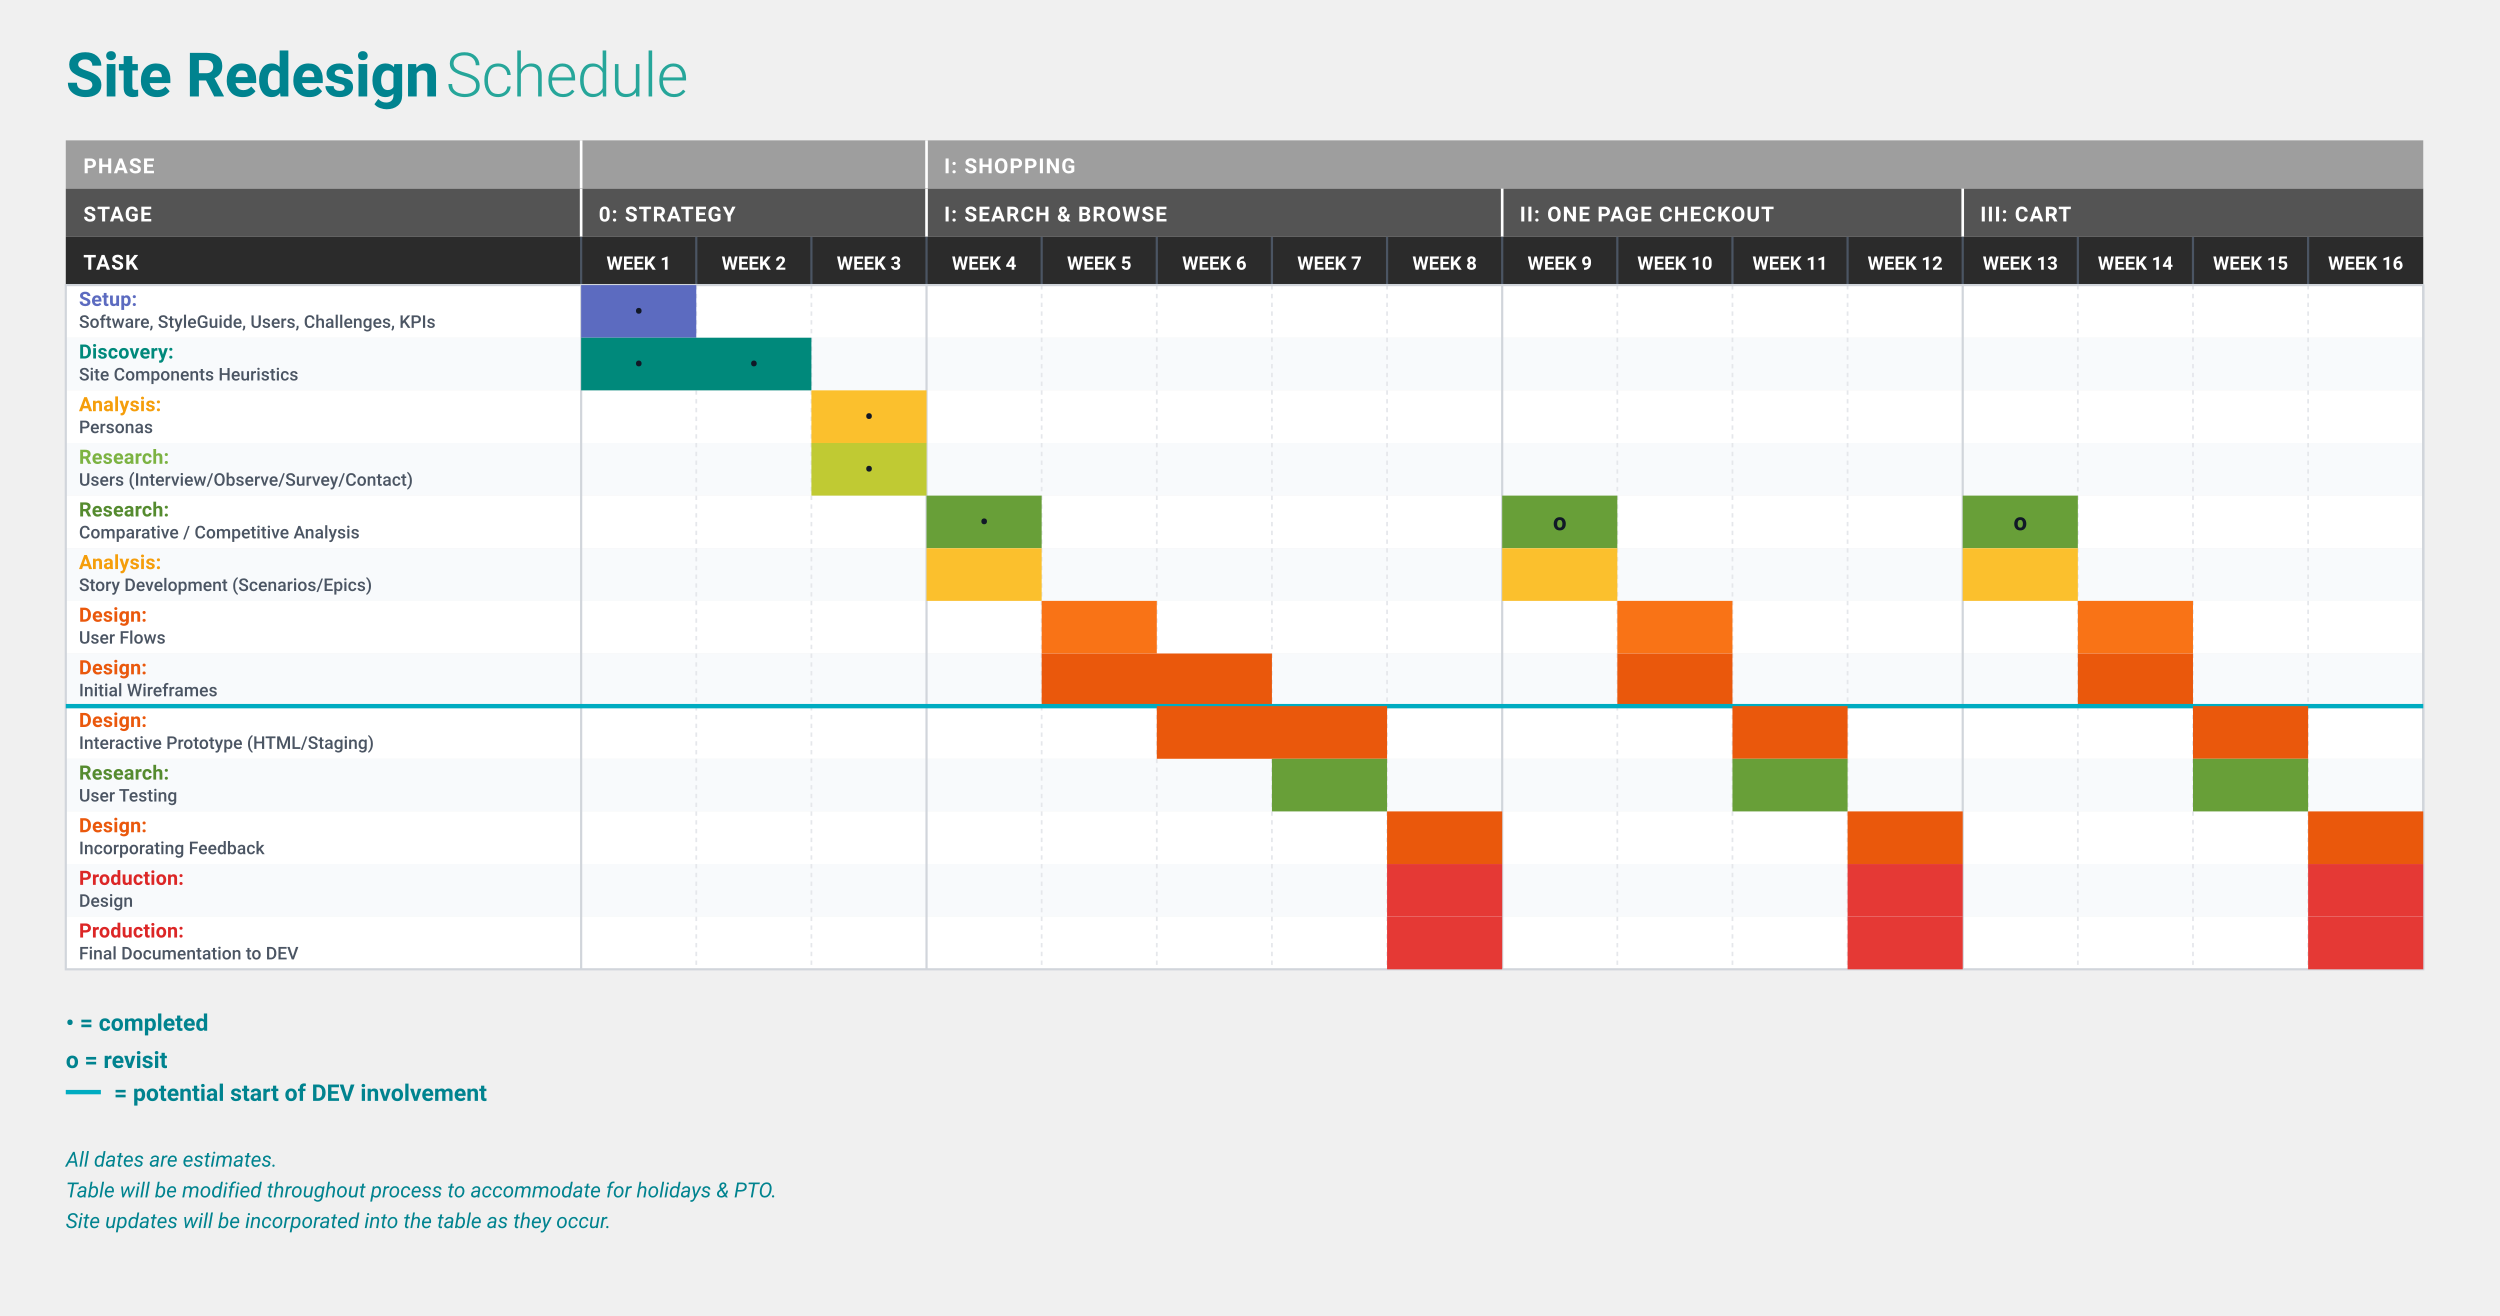
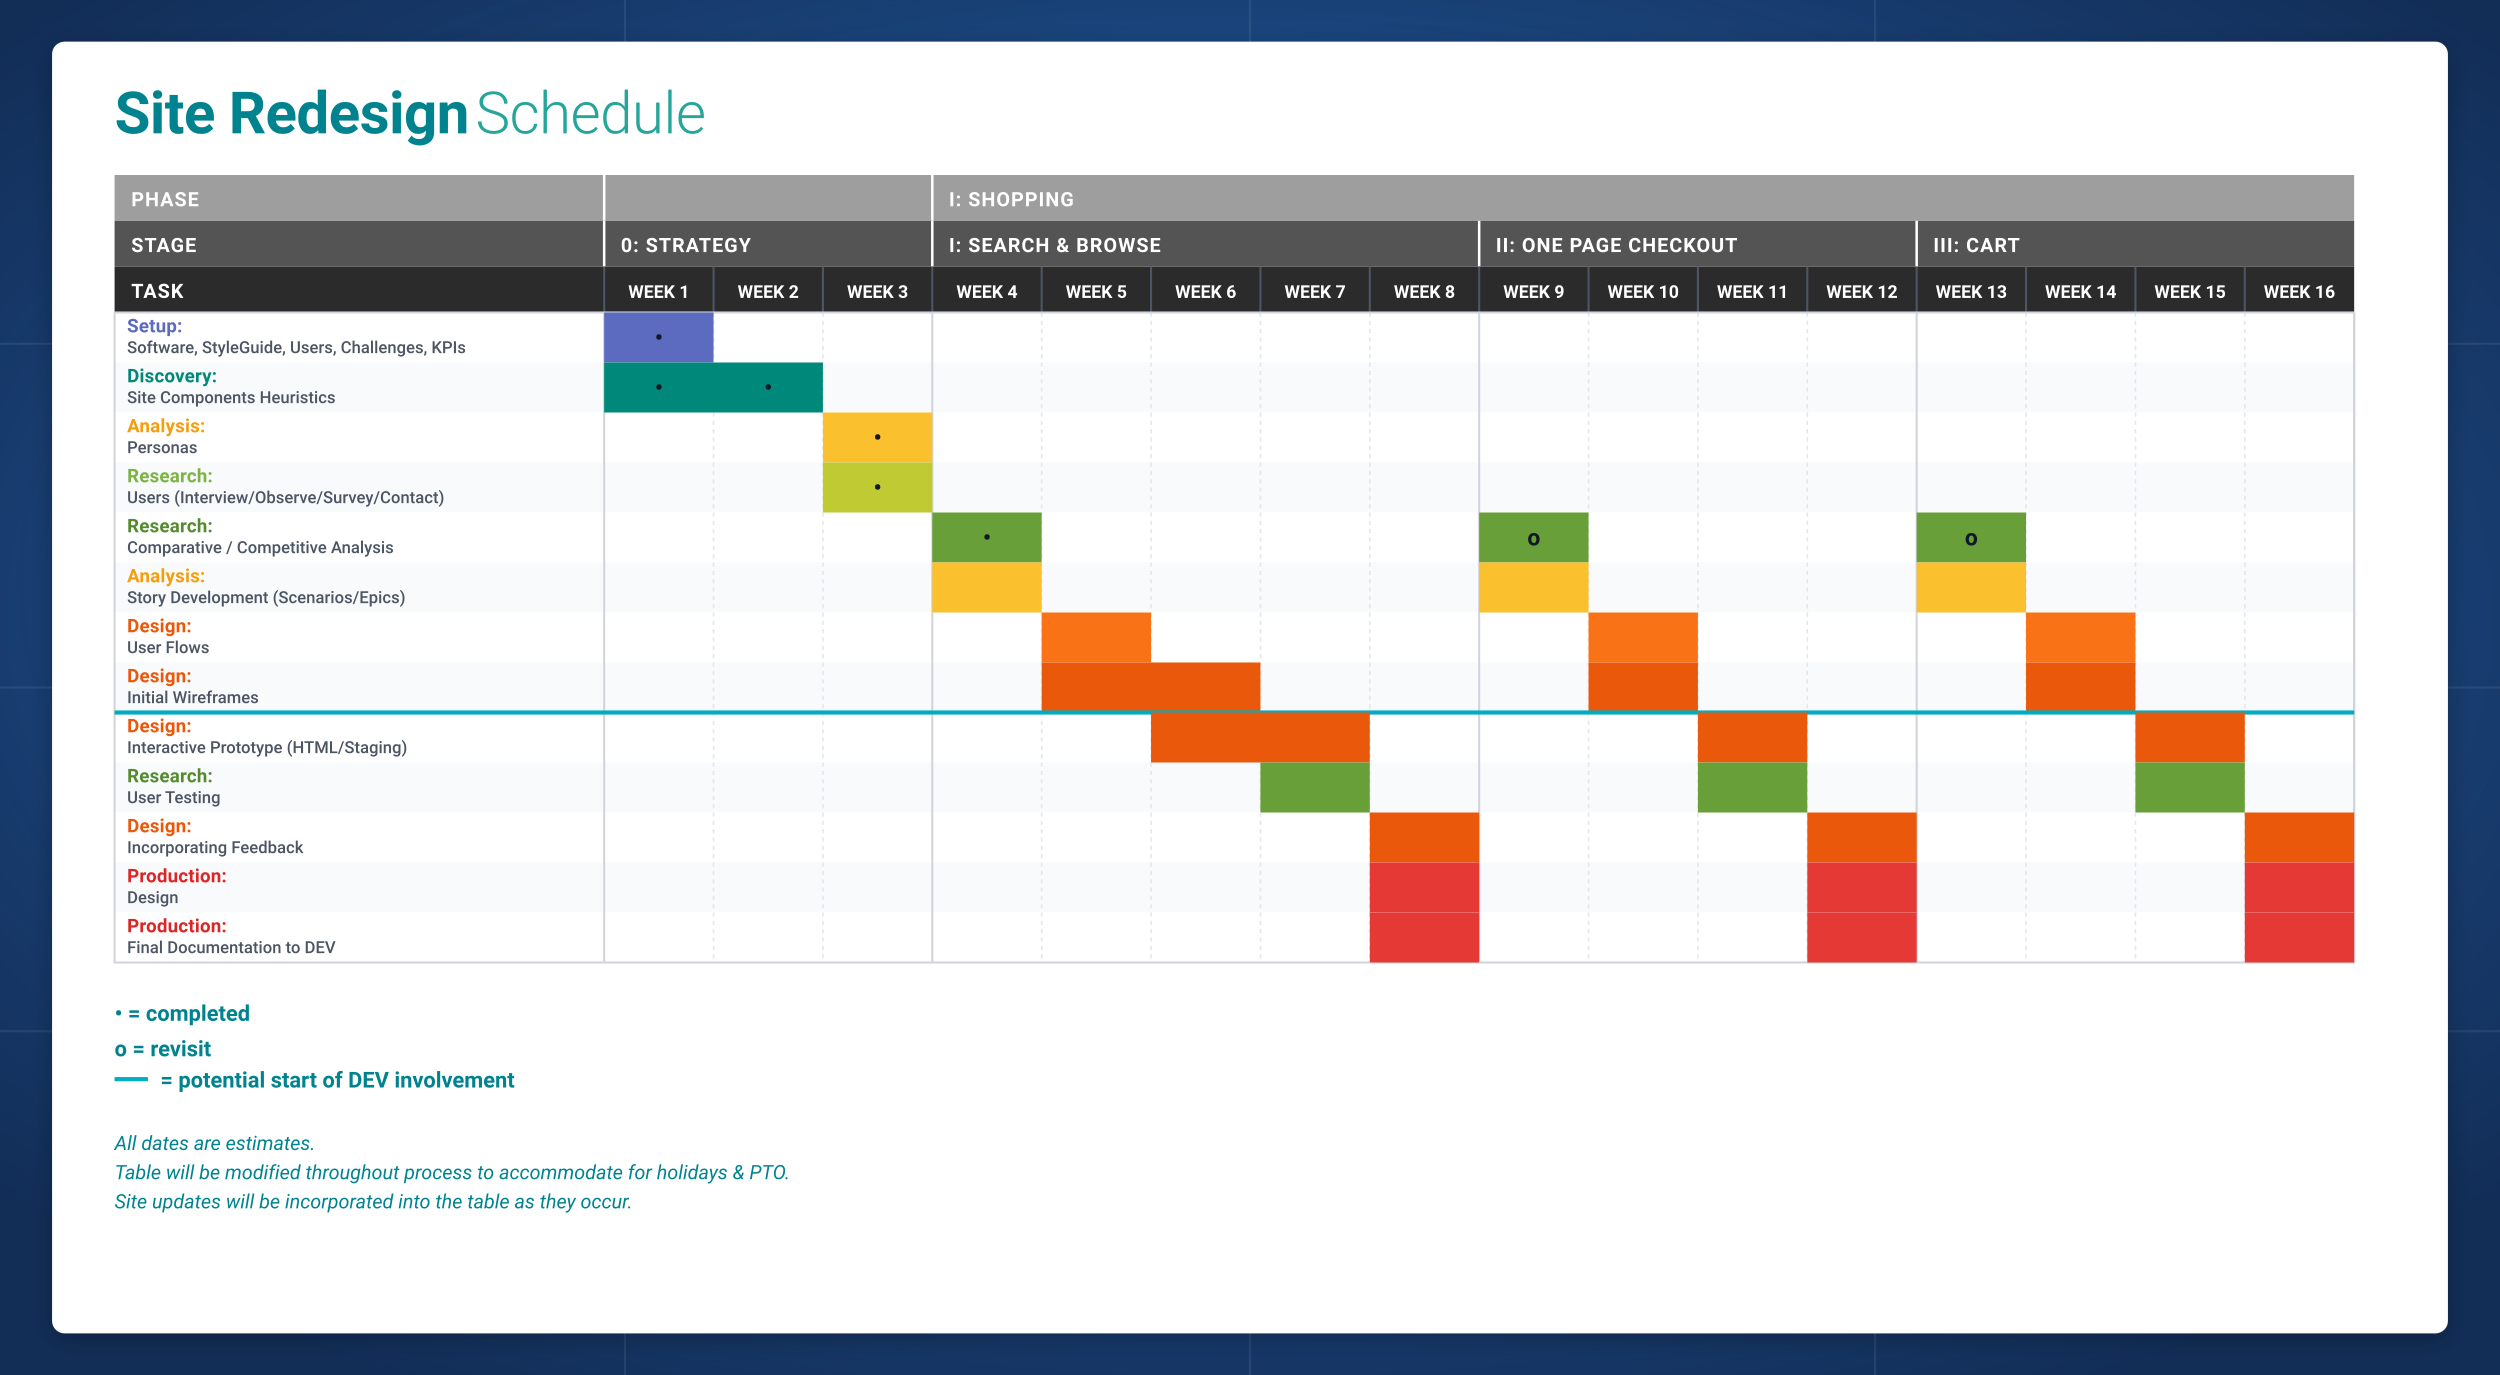
- <svg xmlns="http://www.w3.org/2000/svg" viewBox="0 0 1140 600" width="100%" height="100%" style="background:#ffffff; font-family: -apple-system, BlinkMacSystemFont, 'Segoe UI', Roboto, 'Helvetica Neue', Arial, sans-serif;">
+ <svg xmlns="http://www.w3.org/2000/svg" viewBox="0 0 1200 660" width="100%" height="100%" style="background:#173d72; font-family: -apple-system, BlinkMacSystemFont, 'Segoe UI', Roboto, 'Helvetica Neue', Arial, sans-serif;">
  <defs>
+     <radialGradient id="bgGlow" cx="50%" cy="45%" r="65%">
+       <stop offset="0%" stop-color="#2d66bd" />
+       <stop offset="50%" stop-color="#1e4a87" />
+       <stop offset="100%" stop-color="#122e57" />
+     </radialGradient>
+     <radialGradient id="graingerNavyAmbient" cx="48%" cy="42%" r="55%">
+       <stop offset="0%" stop-color="#3b82f6" stop-opacity="0.3" />
+       <stop offset="50%" stop-color="#0ea5e9" stop-opacity="0.14" />
+       <stop offset="100%" stop-color="#122e57" stop-opacity="0" />
+     </radialGradient>
+     <filter id="sheetShadow" x="-5%" y="-5%" width="115%" height="120%">
+       <feDropShadow dx="0" dy="12" stdDeviation="16" flood-color="#000000" flood-opacity="0.55" />
+       <feDropShadow dx="0" dy="3" stdDeviation="6" flood-color="#000000" flood-opacity="0.25" />
+     </filter>
    <style>
      .title-main { font-size: 28px; font-weight: 700; fill: #00838f; letter-spacing: -0.01em; }
      .title-sub { font-size: 28px; font-weight: 300; fill: #26a69a; letter-spacing: -0.01em; }
      .header-text { font-size: 9.5px; font-weight: 700; fill: #ffffff; letter-spacing: 0.05em; }
      .week-text { font-size: 8.5px; font-weight: 700; fill: #ffffff; }
      .task-label { font-size: 9px; font-weight: 700; letter-spacing: 0.01em; }
      .task-data { font-size: 8px; font-weight: 500; fill: #4b5563; }
      .bar-marker { font-size: 11px; font-weight: bold; fill: #111827; text-anchor: middle; dominant-baseline: central; }
      .legend-text { font-size: 10.5px; fill: #00838f; font-weight: 700; }
      .note-text { font-size: 9.5px; fill: #00838f; font-style: italic; }
      .grid-line { stroke: #e5e7eb; stroke-width: 0.8; stroke-dasharray: 2 2; }
      .grid-line-solid { stroke: #d1d5db; stroke-width: 1; }
    </style>
    <clipPath id="task-col-clip">
      <rect x="0" y="0" width="234" height="312" />
    </clipPath>
  </defs>
-   <text x="30" y="44">
-     <tspan class="title-main">Site Redesign </tspan>
-     <tspan class="title-sub">Schedule</tspan>
-   </text>
-   <g transform="translate(30, 64)">
-     <rect x="0" y="0" width="235" height="22" fill="#9e9e9e" />
-     <text x="8" y="15" class="header-text">PHASE</text>
-     <rect x="235" y="0" width="157.5" height="22" fill="#9e9e9e" />
-     <rect x="392.5" y="0" width="682.5" height="22" fill="#9e9e9e" />
-     <text x="400.5" y="15" class="header-text">I: SHOPPING</text>
-     <line x1="235" y1="0" x2="235" y2="22" stroke="#ffffff" stroke-width="1.2" />
-     <line x1="392.5" y1="0" x2="392.5" y2="22" stroke="#ffffff" stroke-width="1.2" />
+   <rect width="1200" height="660" fill="url(#bgGlow)" />
+   <rect width="1200" height="660" fill="url(#graingerNavyAmbient)" />
+   <g opacity="0.08" stroke="#ffffff" stroke-width="1">
+     <line x1="0" y1="165" x2="1200" y2="165" />
+     <line x1="0" y1="330" x2="1200" y2="330" />
+     <line x1="0" y1="495" x2="1200" y2="495" />
+     <line x1="300" y1="0" x2="300" y2="660" />
+     <line x1="600" y1="0" x2="600" y2="660" />
+     <line x1="900" y1="0" x2="900" y2="660" />
  </g>
-   <g transform="translate(30, 86)">
-     <rect x="0" y="0" width="235" height="22" fill="#545454" />
-     <text x="8" y="15" class="header-text">STAGE</text>
-     <rect x="235" y="0" width="157.5" height="22" fill="#545454" />
-     <text x="243" y="15" class="header-text">0: STRATEGY</text>
-     <rect x="392.5" y="0" width="262.5" height="22" fill="#545454" />
-     <text x="400.5" y="15" class="header-text">I: SEARCH &amp; BROWSE</text>
-     <rect x="655" y="0" width="210" height="22" fill="#545454" />
-     <text x="663" y="15" class="header-text">II: ONE PAGE CHECKOUT</text>
-     <rect x="865" y="0" width="210" height="22" fill="#545454" />
-     <text x="873" y="15" class="header-text">III: CART</text>
-     <line x1="235" y1="0" x2="235" y2="22" stroke="#ffffff" stroke-width="1.2" />
-     <line x1="392.5" y1="0" x2="392.5" y2="22" stroke="#ffffff" stroke-width="1.2" />
-     <line x1="655" y1="0" x2="655" y2="22" stroke="#ffffff" stroke-width="1.2" />
-     <line x1="865" y1="0" x2="865" y2="22" stroke="#ffffff" stroke-width="1.2" />
-   </g>
-   <g transform="translate(30, 108)">
-     <rect x="0" y="0" width="235" height="22" fill="#2b2b2b" />
-     <text x="8" y="15" class="header-text">TASK</text>
-     <rect x="235" y="0" width="52.5" height="22" fill="#2b2b2b" />
-     <text x="261.25" y="15" class="week-text" text-anchor="middle">WEEK 1</text>
-     <rect x="287.5" y="0" width="52.5" height="22" fill="#2b2b2b" />
-     <text x="313.75" y="15" class="week-text" text-anchor="middle">WEEK 2</text>
-     <rect x="340" y="0" width="52.5" height="22" fill="#2b2b2b" />
-     <text x="366.25" y="15" class="week-text" text-anchor="middle">WEEK 3</text>
-     <rect x="392.5" y="0" width="52.5" height="22" fill="#2b2b2b" />
-     <text x="418.75" y="15" class="week-text" text-anchor="middle">WEEK 4</text>
-     <rect x="445" y="0" width="52.5" height="22" fill="#2b2b2b" />
-     <text x="471.25" y="15" class="week-text" text-anchor="middle">WEEK 5</text>
-     <rect x="497.5" y="0" width="52.5" height="22" fill="#2b2b2b" />
-     <text x="523.75" y="15" class="week-text" text-anchor="middle">WEEK 6</text>
-     <rect x="550" y="0" width="52.5" height="22" fill="#2b2b2b" />
-     <text x="576.25" y="15" class="week-text" text-anchor="middle">WEEK 7</text>
-     <rect x="602.5" y="0" width="52.5" height="22" fill="#2b2b2b" />
-     <text x="628.75" y="15" class="week-text" text-anchor="middle">WEEK 8</text>
-     <rect x="655" y="0" width="52.5" height="22" fill="#2b2b2b" />
-     <text x="681.25" y="15" class="week-text" text-anchor="middle">WEEK 9</text>
-     <rect x="707.5" y="0" width="52.5" height="22" fill="#2b2b2b" />
-     <text x="733.75" y="15" class="week-text" text-anchor="middle">WEEK 10</text>
-     <rect x="760" y="0" width="52.5" height="22" fill="#2b2b2b" />
-     <text x="786.25" y="15" class="week-text" text-anchor="middle">WEEK 11</text>
-     <rect x="812.5" y="0" width="52.5" height="22" fill="#2b2b2b" />
-     <text x="838.75" y="15" class="week-text" text-anchor="middle">WEEK 12</text>
-     <rect x="865" y="0" width="52.5" height="22" fill="#2b2b2b" />
-     <text x="891.25" y="15" class="week-text" text-anchor="middle">WEEK 13</text>
-     <rect x="917.5" y="0" width="52.5" height="22" fill="#2b2b2b" />
-     <text x="943.75" y="15" class="week-text" text-anchor="middle">WEEK 14</text>
-     <rect x="970" y="0" width="52.5" height="22" fill="#2b2b2b" />
-     <text x="996.25" y="15" class="week-text" text-anchor="middle">WEEK 15</text>
-     <rect x="1022.5" y="0" width="52.5" height="22" fill="#2b2b2b" />
-     <text x="1048.75" y="15" class="week-text" text-anchor="middle">WEEK 16</text>
-     <line x1="235" y1="0" x2="235" y2="22" stroke="#4b5563" stroke-width="1" />
-     <line x1="287.5" y1="0" x2="287.5" y2="22" stroke="#4b5563" stroke-width="1" />
-     <line x1="340" y1="0" x2="340" y2="22" stroke="#4b5563" stroke-width="1" />
-     <line x1="392.5" y1="0" x2="392.5" y2="22" stroke="#4b5563" stroke-width="1" />
-     <line x1="445" y1="0" x2="445" y2="22" stroke="#4b5563" stroke-width="1" />
-     <line x1="497.5" y1="0" x2="497.5" y2="22" stroke="#4b5563" stroke-width="1" />
-     <line x1="550" y1="0" x2="550" y2="22" stroke="#4b5563" stroke-width="1" />
-     <line x1="602.5" y1="0" x2="602.5" y2="22" stroke="#4b5563" stroke-width="1" />
-     <line x1="655" y1="0" x2="655" y2="22" stroke="#4b5563" stroke-width="1" />
-     <line x1="707.5" y1="0" x2="707.5" y2="22" stroke="#4b5563" stroke-width="1" />
-     <line x1="760" y1="0" x2="760" y2="22" stroke="#4b5563" stroke-width="1" />
-     <line x1="812.5" y1="0" x2="812.5" y2="22" stroke="#4b5563" stroke-width="1" />
-     <line x1="865" y1="0" x2="865" y2="22" stroke="#4b5563" stroke-width="1" />
-     <line x1="917.5" y1="0" x2="917.5" y2="22" stroke="#4b5563" stroke-width="1" />
-     <line x1="970" y1="0" x2="970" y2="22" stroke="#4b5563" stroke-width="1" />
-     <line x1="1022.5" y1="0" x2="1022.5" y2="22" stroke="#4b5563" stroke-width="1" />
-   </g>
-   <g transform="translate(30, 130)">
-     <rect x="0" y="0" width="1075" height="24" fill="#ffffff" />
-     <rect x="0" y="24" width="1075" height="24" fill="#f8fafc" />
-     <rect x="0" y="48" width="1075" height="24" fill="#ffffff" />
-     <rect x="0" y="72" width="1075" height="24" fill="#f8fafc" />
-     <rect x="0" y="96" width="1075" height="24" fill="#ffffff" />
-     <rect x="0" y="120" width="1075" height="24" fill="#f8fafc" />
-     <rect x="0" y="144" width="1075" height="24" fill="#ffffff" />
-     <rect x="0" y="168" width="1075" height="24" fill="#f8fafc" />
-     <rect x="0" y="192" width="1075" height="24" fill="#ffffff" />
-     <rect x="0" y="216" width="1075" height="24" fill="#f8fafc" />
-     <rect x="0" y="240" width="1075" height="24" fill="#ffffff" />
-     <rect x="0" y="264" width="1075" height="24" fill="#f8fafc" />
-     <rect x="0" y="288" width="1075" height="24" fill="#ffffff" />
-     <line x1="235" y1="0" x2="235" y2="312" class="grid-line-solid" />
-     <line x1="287.5" y1="0" x2="287.5" y2="312" class="grid-line" />
-     <line x1="340" y1="0" x2="340" y2="312" class="grid-line" />
-     <line x1="392.5" y1="0" x2="392.5" y2="312" class="grid-line-solid" />
-     <line x1="445" y1="0" x2="445" y2="312" class="grid-line" />
-     <line x1="497.5" y1="0" x2="497.5" y2="312" class="grid-line" />
-     <line x1="550" y1="0" x2="550" y2="312" class="grid-line" />
-     <line x1="602.5" y1="0" x2="602.5" y2="312" class="grid-line" />
-     <line x1="655" y1="0" x2="655" y2="312" class="grid-line-solid" />
-     <line x1="707.5" y1="0" x2="707.5" y2="312" class="grid-line" />
-     <line x1="760" y1="0" x2="760" y2="312" class="grid-line" />
-     <line x1="812.5" y1="0" x2="812.5" y2="312" class="grid-line" />
-     <line x1="865" y1="0" x2="865" y2="312" class="grid-line-solid" />
-     <line x1="917.5" y1="0" x2="917.5" y2="312" class="grid-line" />
-     <line x1="970" y1="0" x2="970" y2="312" class="grid-line" />
-     <line x1="1022.5" y1="0" x2="1022.5" y2="312" class="grid-line" />
-     <line x1="1075" y1="0" x2="1075" y2="312" class="grid-line-solid" />
-     <rect x="0" y="0" width="1075" height="312" fill="none" stroke="#d1d5db" stroke-width="1" />
-     <g clip-path="url(#task-col-clip)">
+   <g transform="translate(25, 20)">
+     <rect x="0" y="0" width="1150" height="620" rx="6" fill="#ffffff" filter="url(#sheetShadow)" />
+     <text x="30" y="44">
+       <tspan class="title-main">Site Redesign </tspan>
+       <tspan class="title-sub">Schedule</tspan>
+     </text>
+     <g transform="translate(30, 64)">
+       <rect x="0" y="0" width="235" height="22" fill="#9e9e9e" />
+       <text x="8" y="15" class="header-text">PHASE</text>
+       <rect x="235" y="0" width="157.5" height="22" fill="#9e9e9e" />
+       <rect x="392.5" y="0" width="682.5" height="22" fill="#9e9e9e" />
+       <text x="400.5" y="15" class="header-text">I: SHOPPING</text>
+       <line x1="235" y1="0" x2="235" y2="22" stroke="#ffffff" stroke-width="1.2" />
+       <line x1="392.5" y1="0" x2="392.5" y2="22" stroke="#ffffff" stroke-width="1.2" />
+     </g>
+     <g transform="translate(30, 86)">
+       <rect x="0" y="0" width="235" height="22" fill="#545454" />
+       <text x="8" y="15" class="header-text">STAGE</text>
+       <rect x="235" y="0" width="157.5" height="22" fill="#545454" />
+       <text x="243" y="15" class="header-text">0: STRATEGY</text>
+       <rect x="392.5" y="0" width="262.5" height="22" fill="#545454" />
+       <text x="400.5" y="15" class="header-text">I: SEARCH &amp; BROWSE</text>
+       <rect x="655" y="0" width="210" height="22" fill="#545454" />
+       <text x="663" y="15" class="header-text">II: ONE PAGE CHECKOUT</text>
+       <rect x="865" y="0" width="210" height="22" fill="#545454" />
+       <text x="873" y="15" class="header-text">III: CART</text>
+       <line x1="235" y1="0" x2="235" y2="22" stroke="#ffffff" stroke-width="1.2" />
+       <line x1="392.5" y1="0" x2="392.5" y2="22" stroke="#ffffff" stroke-width="1.2" />
+       <line x1="655" y1="0" x2="655" y2="22" stroke="#ffffff" stroke-width="1.2" />
+       <line x1="865" y1="0" x2="865" y2="22" stroke="#ffffff" stroke-width="1.2" />
+     </g>
+     <g transform="translate(30, 108)">
+       <rect x="0" y="0" width="235" height="22" fill="#2b2b2b" />
+       <text x="8" y="15" class="header-text">TASK</text>
+       <rect x="235" y="0" width="52.5" height="22" fill="#2b2b2b" />
+       <text x="261.25" y="15" class="week-text" text-anchor="middle">WEEK 1</text>
+       <rect x="287.5" y="0" width="52.5" height="22" fill="#2b2b2b" />
+       <text x="313.75" y="15" class="week-text" text-anchor="middle">WEEK 2</text>
+       <rect x="340" y="0" width="52.5" height="22" fill="#2b2b2b" />
+       <text x="366.25" y="15" class="week-text" text-anchor="middle">WEEK 3</text>
+       <rect x="392.5" y="0" width="52.5" height="22" fill="#2b2b2b" />
+       <text x="418.75" y="15" class="week-text" text-anchor="middle">WEEK 4</text>
+       <rect x="445" y="0" width="52.5" height="22" fill="#2b2b2b" />
+       <text x="471.25" y="15" class="week-text" text-anchor="middle">WEEK 5</text>
+       <rect x="497.5" y="0" width="52.5" height="22" fill="#2b2b2b" />
+       <text x="523.75" y="15" class="week-text" text-anchor="middle">WEEK 6</text>
+       <rect x="550" y="0" width="52.5" height="22" fill="#2b2b2b" />
+       <text x="576.25" y="15" class="week-text" text-anchor="middle">WEEK 7</text>
+       <rect x="602.5" y="0" width="52.5" height="22" fill="#2b2b2b" />
+       <text x="628.75" y="15" class="week-text" text-anchor="middle">WEEK 8</text>
+       <rect x="655" y="0" width="52.5" height="22" fill="#2b2b2b" />
+       <text x="681.25" y="15" class="week-text" text-anchor="middle">WEEK 9</text>
+       <rect x="707.5" y="0" width="52.5" height="22" fill="#2b2b2b" />
+       <text x="733.75" y="15" class="week-text" text-anchor="middle">WEEK 10</text>
+       <rect x="760" y="0" width="52.5" height="22" fill="#2b2b2b" />
+       <text x="786.25" y="15" class="week-text" text-anchor="middle">WEEK 11</text>
+       <rect x="812.5" y="0" width="52.5" height="22" fill="#2b2b2b" />
+       <text x="838.75" y="15" class="week-text" text-anchor="middle">WEEK 12</text>
+       <rect x="865" y="0" width="52.5" height="22" fill="#2b2b2b" />
+       <text x="891.25" y="15" class="week-text" text-anchor="middle">WEEK 13</text>
+       <rect x="917.5" y="0" width="52.5" height="22" fill="#2b2b2b" />
+       <text x="943.75" y="15" class="week-text" text-anchor="middle">WEEK 14</text>
+       <rect x="970" y="0" width="52.5" height="22" fill="#2b2b2b" />
+       <text x="996.25" y="15" class="week-text" text-anchor="middle">WEEK 15</text>
+       <rect x="1022.5" y="0" width="52.5" height="22" fill="#2b2b2b" />
+       <text x="1048.75" y="15" class="week-text" text-anchor="middle">WEEK 16</text>
+       <line x1="235" y1="0" x2="235" y2="22" stroke="#4b5563" stroke-width="1" />
+       <line x1="287.5" y1="0" x2="287.5" y2="22" stroke="#4b5563" stroke-width="1" />
+       <line x1="340" y1="0" x2="340" y2="22" stroke="#4b5563" stroke-width="1" />
+       <line x1="392.5" y1="0" x2="392.5" y2="22" stroke="#4b5563" stroke-width="1" />
+       <line x1="445" y1="0" x2="445" y2="22" stroke="#4b5563" stroke-width="1" />
+       <line x1="497.5" y1="0" x2="497.5" y2="22" stroke="#4b5563" stroke-width="1" />
+       <line x1="550" y1="0" x2="550" y2="22" stroke="#4b5563" stroke-width="1" />
+       <line x1="602.5" y1="0" x2="602.5" y2="22" stroke="#4b5563" stroke-width="1" />
+       <line x1="655" y1="0" x2="655" y2="22" stroke="#4b5563" stroke-width="1" />
+       <line x1="707.5" y1="0" x2="707.5" y2="22" stroke="#4b5563" stroke-width="1" />
+       <line x1="760" y1="0" x2="760" y2="22" stroke="#4b5563" stroke-width="1" />
+       <line x1="812.5" y1="0" x2="812.5" y2="22" stroke="#4b5563" stroke-width="1" />
+       <line x1="865" y1="0" x2="865" y2="22" stroke="#4b5563" stroke-width="1" />
+       <line x1="917.5" y1="0" x2="917.5" y2="22" stroke="#4b5563" stroke-width="1" />
+       <line x1="970" y1="0" x2="970" y2="22" stroke="#4b5563" stroke-width="1" />
+       <line x1="1022.5" y1="0" x2="1022.5" y2="22" stroke="#4b5563" stroke-width="1" />
+     </g>
+     <g transform="translate(30, 130)">
+       <rect x="0" y="0" width="1075" height="24" fill="#ffffff" />
+       <rect x="0" y="24" width="1075" height="24" fill="#f8fafc" />
+       <rect x="0" y="48" width="1075" height="24" fill="#ffffff" />
+       <rect x="0" y="72" width="1075" height="24" fill="#f8fafc" />
+       <rect x="0" y="96" width="1075" height="24" fill="#ffffff" />
+       <rect x="0" y="120" width="1075" height="24" fill="#f8fafc" />
+       <rect x="0" y="144" width="1075" height="24" fill="#ffffff" />
+       <rect x="0" y="168" width="1075" height="24" fill="#f8fafc" />
+       <rect x="0" y="192" width="1075" height="24" fill="#ffffff" />
+       <rect x="0" y="216" width="1075" height="24" fill="#f8fafc" />
+       <rect x="0" y="240" width="1075" height="24" fill="#ffffff" />
+       <rect x="0" y="264" width="1075" height="24" fill="#f8fafc" />
+       <rect x="0" y="288" width="1075" height="24" fill="#ffffff" />
+       <line x1="235" y1="0" x2="235" y2="312" class="grid-line-solid" />
+       <line x1="287.5" y1="0" x2="287.5" y2="312" class="grid-line" />
+       <line x1="340" y1="0" x2="340" y2="312" class="grid-line" />
+       <line x1="392.5" y1="0" x2="392.5" y2="312" class="grid-line-solid" />
+       <line x1="445" y1="0" x2="445" y2="312" class="grid-line" />
+       <line x1="497.5" y1="0" x2="497.5" y2="312" class="grid-line" />
+       <line x1="550" y1="0" x2="550" y2="312" class="grid-line" />
+       <line x1="602.5" y1="0" x2="602.5" y2="312" class="grid-line" />
+       <line x1="655" y1="0" x2="655" y2="312" class="grid-line-solid" />
+       <line x1="707.5" y1="0" x2="707.5" y2="312" class="grid-line" />
+       <line x1="760" y1="0" x2="760" y2="312" class="grid-line" />
+       <line x1="812.5" y1="0" x2="812.5" y2="312" class="grid-line" />
+       <line x1="865" y1="0" x2="865" y2="312" class="grid-line-solid" />
+       <line x1="917.5" y1="0" x2="917.5" y2="312" class="grid-line" />
+       <line x1="970" y1="0" x2="970" y2="312" class="grid-line" />
+       <line x1="1022.5" y1="0" x2="1022.5" y2="312" class="grid-line" />
+       <line x1="1075" y1="0" x2="1075" y2="312" class="grid-line-solid" />
+       <rect x="0" y="0" width="1075" height="312" fill="none" stroke="#d1d5db" stroke-width="1" />
+       <g clip-path="url(#task-col-clip)">
+         <g transform="translate(0, 0)">
+           <text x="6" y="9.5" class="task-label" fill="#5c6bc0">Setup:</text>
+           <text x="6" y="19.5" class="task-data">Software, StyleGuide, Users, Challenges, KPIs</text>
+         </g>
+         <g transform="translate(0, 24)">
+           <text x="6" y="9.5" class="task-label" fill="#00897b">Discovery:</text>
+           <text x="6" y="19.5" class="task-data">Site Components Heuristics</text>
+         </g>
+         <g transform="translate(0, 48)">
+           <text x="6" y="9.5" class="task-label" fill="#f59e0b">Analysis:</text>
+           <text x="6" y="19.5" class="task-data">Personas</text>
+         </g>
+         <g transform="translate(0, 72)">
+           <text x="6" y="9.5" class="task-label" fill="#7cb342">Research:</text>
+           <text x="6" y="19.5" class="task-data">Users (Interview/Observe/Survey/Contact)</text>
+         </g>
+         <g transform="translate(0, 96)">
+           <text x="6" y="9.5" class="task-label" fill="#558b2f">Research:</text>
+           <text x="6" y="19.5" class="task-data">Comparative / Competitive Analysis</text>
+         </g>
+         <g transform="translate(0, 120)">
+           <text x="6" y="9.5" class="task-label" fill="#f59e0b">Analysis:</text>
+           <text x="6" y="19.5" class="task-data">Story Development (Scenarios/Epics)</text>
+         </g>
+         <g transform="translate(0, 144)">
+           <text x="6" y="9.5" class="task-label" fill="#ea580c">Design:</text>
+           <text x="6" y="19.5" class="task-data">User Flows</text>
+         </g>
+         <g transform="translate(0, 168)">
+           <text x="6" y="9.5" class="task-label" fill="#ea580c">Design:</text>
+           <text x="6" y="19.5" class="task-data">Initial Wireframes</text>
+         </g>
+         <g transform="translate(0, 192)">
+           <text x="6" y="9.5" class="task-label" fill="#ea580c">Design:</text>
+           <text x="6" y="19.5" class="task-data">Interactive Prototype (HTML/Staging)</text>
+         </g>
+         <g transform="translate(0, 216)">
+           <text x="6" y="9.5" class="task-label" fill="#558b2f">Research:</text>
+           <text x="6" y="19.5" class="task-data">User Testing</text>
+         </g>
+         <g transform="translate(0, 240)">
+           <text x="6" y="9.5" class="task-label" fill="#ea580c">Design:</text>
+           <text x="6" y="19.5" class="task-data">Incorporating Feedback</text>
+         </g>
+         <g transform="translate(0, 264)">
+           <text x="6" y="9.5" class="task-label" fill="#dc2626">Production:</text>
+           <text x="6" y="19.5" class="task-data">Design</text>
+         </g>
+         <g transform="translate(0, 288)">
+           <text x="6" y="9.5" class="task-label" fill="#dc2626">Production:</text>
+           <text x="6" y="19.5" class="task-data">Final Documentation to DEV</text>
+         </g>
+       </g>
      <g transform="translate(0, 0)">
-         <text x="6" y="9.5" class="task-label" fill="#5c6bc0">Setup:</text>
-         <text x="6" y="19.5" class="task-data">Software, StyleGuide, Users, Challenges, KPIs</text>
+         <rect x="235" y="0" width="52.5" height="24" fill="#5c6bc0" />
+         <text x="261.25" y="12" class="bar-marker">•</text>
      </g>
      <g transform="translate(0, 24)">
-         <text x="6" y="9.5" class="task-label" fill="#00897b">Discovery:</text>
-         <text x="6" y="19.5" class="task-data">Site Components Heuristics</text>
+         <rect x="235" y="0" width="105" height="24" fill="#00897b" />
+         <text x="261.25" y="12" class="bar-marker">•</text>
+         <text x="313.75" y="12" class="bar-marker">•</text>
      </g>
      <g transform="translate(0, 48)">
-         <text x="6" y="9.5" class="task-label" fill="#f59e0b">Analysis:</text>
-         <text x="6" y="19.5" class="task-data">Personas</text>
+         <rect x="340" y="0" width="52.5" height="24" fill="#fbc02d" />
+         <text x="366.25" y="12" class="bar-marker">•</text>
      </g>
      <g transform="translate(0, 72)">
-         <text x="6" y="9.5" class="task-label" fill="#7cb342">Research:</text>
-         <text x="6" y="19.5" class="task-data">Users (Interview/Observe/Survey/Contact)</text>
+         <rect x="340" y="0" width="52.5" height="24" fill="#c0ca33" />
+         <text x="366.25" y="12" class="bar-marker">•</text>
      </g>
      <g transform="translate(0, 96)">
-         <text x="6" y="9.5" class="task-label" fill="#558b2f">Research:</text>
-         <text x="6" y="19.5" class="task-data">Comparative / Competitive Analysis</text>
+         <rect x="392.5" y="0" width="52.5" height="24" fill="#689f38" />
+         <text x="418.75" y="12" class="bar-marker">•</text>
+         <rect x="655" y="0" width="52.5" height="24" fill="#689f38" />
+         <text x="681.25" y="12" class="bar-marker">o</text>
+         <rect x="865" y="0" width="52.5" height="24" fill="#689f38" />
+         <text x="891.25" y="12" class="bar-marker">o</text>
      </g>
      <g transform="translate(0, 120)">
-         <text x="6" y="9.5" class="task-label" fill="#f59e0b">Analysis:</text>
-         <text x="6" y="19.5" class="task-data">Story Development (Scenarios/Epics)</text>
+         <rect x="392.5" y="0" width="52.5" height="24" fill="#fbc02d" />
+         <rect x="655" y="0" width="52.5" height="24" fill="#fbc02d" />
+         <rect x="865" y="0" width="52.5" height="24" fill="#fbc02d" />
      </g>
      <g transform="translate(0, 144)">
-         <text x="6" y="9.5" class="task-label" fill="#ea580c">Design:</text>
-         <text x="6" y="19.5" class="task-data">User Flows</text>
+         <rect x="445" y="0" width="52.5" height="24" fill="#f97316" />
+         <rect x="707.5" y="0" width="52.5" height="24" fill="#f97316" />
+         <rect x="917.5" y="0" width="52.5" height="24" fill="#f97316" />
      </g>
      <g transform="translate(0, 168)">
-         <text x="6" y="9.5" class="task-label" fill="#ea580c">Design:</text>
-         <text x="6" y="19.5" class="task-data">Initial Wireframes</text>
-       </g>
+         <rect x="445" y="0" width="105" height="24" fill="#ea580c" />
+         <rect x="707.5" y="0" width="52.5" height="24" fill="#ea580c" />
+         <rect x="917.5" y="0" width="52.5" height="24" fill="#ea580c" />
+       </g>
+       <line x1="0" y1="192" x2="1075" y2="192" stroke="#00acc1" stroke-width="2" />
      <g transform="translate(0, 192)">
-         <text x="6" y="9.5" class="task-label" fill="#ea580c">Design:</text>
-         <text x="6" y="19.5" class="task-data">Interactive Prototype (HTML/Staging)</text>
+         <rect x="497.5" y="0" width="105" height="24" fill="#ea580c" />
+         <rect x="760" y="0" width="52.5" height="24" fill="#ea580c" />
+         <rect x="970" y="0" width="52.5" height="24" fill="#ea580c" />
      </g>
      <g transform="translate(0, 216)">
-         <text x="6" y="9.5" class="task-label" fill="#558b2f">Research:</text>
-         <text x="6" y="19.5" class="task-data">User Testing</text>
+         <rect x="550" y="0" width="52.5" height="24" fill="#689f38" />
+         <rect x="760" y="0" width="52.5" height="24" fill="#689f38" />
+         <rect x="970" y="0" width="52.5" height="24" fill="#689f38" />
      </g>
      <g transform="translate(0, 240)">
-         <text x="6" y="9.5" class="task-label" fill="#ea580c">Design:</text>
-         <text x="6" y="19.5" class="task-data">Incorporating Feedback</text>
+         <rect x="602.5" y="0" width="52.5" height="24" fill="#ea580c" />
+         <rect x="812.5" y="0" width="52.5" height="24" fill="#ea580c" />
+         <rect x="1022.5" y="0" width="52.5" height="24" fill="#ea580c" />
      </g>
      <g transform="translate(0, 264)">
-         <text x="6" y="9.5" class="task-label" fill="#dc2626">Production:</text>
-         <text x="6" y="19.5" class="task-data">Design</text>
+         <rect x="602.5" y="0" width="52.5" height="24" fill="#e53935" />
+         <rect x="812.5" y="0" width="52.5" height="24" fill="#e53935" />
+         <rect x="1022.5" y="0" width="52.5" height="24" fill="#e53935" />
      </g>
      <g transform="translate(0, 288)">
-         <text x="6" y="9.5" class="task-label" fill="#dc2626">Production:</text>
-         <text x="6" y="19.5" class="task-data">Final Documentation to DEV</text>
-       </g>
-     </g>
-     <g transform="translate(0, 0)">
-       <rect x="235" y="0" width="52.5" height="24" fill="#5c6bc0" />
-       <text x="261.25" y="12" class="bar-marker">•</text>
-     </g>
-     <g transform="translate(0, 24)">
-       <rect x="235" y="0" width="105" height="24" fill="#00897b" />
-       <text x="261.25" y="12" class="bar-marker">•</text>
-       <text x="313.75" y="12" class="bar-marker">•</text>
-     </g>
-     <g transform="translate(0, 48)">
-       <rect x="340" y="0" width="52.5" height="24" fill="#fbc02d" />
-       <text x="366.25" y="12" class="bar-marker">•</text>
-     </g>
-     <g transform="translate(0, 72)">
-       <rect x="340" y="0" width="52.5" height="24" fill="#c0ca33" />
-       <text x="366.25" y="12" class="bar-marker">•</text>
-     </g>
-     <g transform="translate(0, 96)">
-       <rect x="392.5" y="0" width="52.5" height="24" fill="#689f38" />
-       <text x="418.75" y="12" class="bar-marker">•</text>
-       <rect x="655" y="0" width="52.5" height="24" fill="#689f38" />
-       <text x="681.25" y="12" class="bar-marker">o</text>
-       <rect x="865" y="0" width="52.5" height="24" fill="#689f38" />
-       <text x="891.25" y="12" class="bar-marker">o</text>
-     </g>
-     <g transform="translate(0, 120)">
-       <rect x="392.5" y="0" width="52.5" height="24" fill="#fbc02d" />
-       <rect x="655" y="0" width="52.5" height="24" fill="#fbc02d" />
-       <rect x="865" y="0" width="52.5" height="24" fill="#fbc02d" />
-     </g>
-     <g transform="translate(0, 144)">
-       <rect x="445" y="0" width="52.5" height="24" fill="#f97316" />
-       <rect x="707.5" y="0" width="52.5" height="24" fill="#f97316" />
-       <rect x="917.5" y="0" width="52.5" height="24" fill="#f97316" />
-     </g>
-     <g transform="translate(0, 168)">
-       <rect x="445" y="0" width="105" height="24" fill="#ea580c" />
-       <rect x="707.5" y="0" width="52.5" height="24" fill="#ea580c" />
-       <rect x="917.5" y="0" width="52.5" height="24" fill="#ea580c" />
-     </g>
-     <line x1="0" y1="192" x2="1075" y2="192" stroke="#00acc1" stroke-width="2" />
-     <g transform="translate(0, 192)">
-       <rect x="497.5" y="0" width="105" height="24" fill="#ea580c" />
-       <rect x="760" y="0" width="52.5" height="24" fill="#ea580c" />
-       <rect x="970" y="0" width="52.5" height="24" fill="#ea580c" />
-     </g>
-     <g transform="translate(0, 216)">
-       <rect x="550" y="0" width="52.5" height="24" fill="#689f38" />
-       <rect x="760" y="0" width="52.5" height="24" fill="#689f38" />
-       <rect x="970" y="0" width="52.5" height="24" fill="#689f38" />
-     </g>
-     <g transform="translate(0, 240)">
-       <rect x="602.5" y="0" width="52.5" height="24" fill="#ea580c" />
-       <rect x="812.5" y="0" width="52.5" height="24" fill="#ea580c" />
-       <rect x="1022.5" y="0" width="52.5" height="24" fill="#ea580c" />
-     </g>
-     <g transform="translate(0, 264)">
-       <rect x="602.5" y="0" width="52.5" height="24" fill="#e53935" />
-       <rect x="812.5" y="0" width="52.5" height="24" fill="#e53935" />
-       <rect x="1022.5" y="0" width="52.5" height="24" fill="#e53935" />
-     </g>
-     <g transform="translate(0, 288)">
-       <rect x="602.5" y="0" width="52.5" height="24" fill="#e53935" />
-       <rect x="812.5" y="0" width="52.5" height="24" fill="#e53935" />
-       <rect x="1022.5" y="0" width="52.5" height="24" fill="#e53935" />
-     </g>
-   </g>
-   <g transform="translate(30, 470)">
-     <text x="0" y="0" class="legend-text">• = completed</text>
-     <text x="0" y="17" class="legend-text">o = revisit</text>
-     <g transform="translate(0, 32)">
-       <line x1="0" y1="-4" x2="16" y2="-4" stroke="#00acc1" stroke-width="2" />
-       <text x="22" y="0" class="legend-text">= potential start of DEV involvement</text>
-     </g>
-     <text x="0" y="62" class="note-text">All dates are estimates.</text>
-     <text x="0" y="76" class="note-text">Table will be modified throughout process to accommodate for holidays &amp; PTO.</text>
-     <text x="0" y="90" class="note-text">Site updates will be incorporated into the table as they occur.</text>
+         <rect x="602.5" y="0" width="52.5" height="24" fill="#e53935" />
+         <rect x="812.5" y="0" width="52.5" height="24" fill="#e53935" />
+         <rect x="1022.5" y="0" width="52.5" height="24" fill="#e53935" />
+       </g>
+     </g>
+     <g transform="translate(30, 470)">
+       <text x="0" y="0" class="legend-text">• = completed</text>
+       <text x="0" y="17" class="legend-text">o = revisit</text>
+       <g transform="translate(0, 32)">
+         <line x1="0" y1="-4" x2="16" y2="-4" stroke="#00acc1" stroke-width="2" />
+         <text x="22" y="0" class="legend-text">= potential start of DEV involvement</text>
+       </g>
+       <text x="0" y="62" class="note-text">All dates are estimates.</text>
+       <text x="0" y="76" class="note-text">Table will be modified throughout process to accommodate for holidays &amp; PTO.</text>
+       <text x="0" y="90" class="note-text">Site updates will be incorporated into the table as they occur.</text>
+     </g>
  </g>
</svg>
